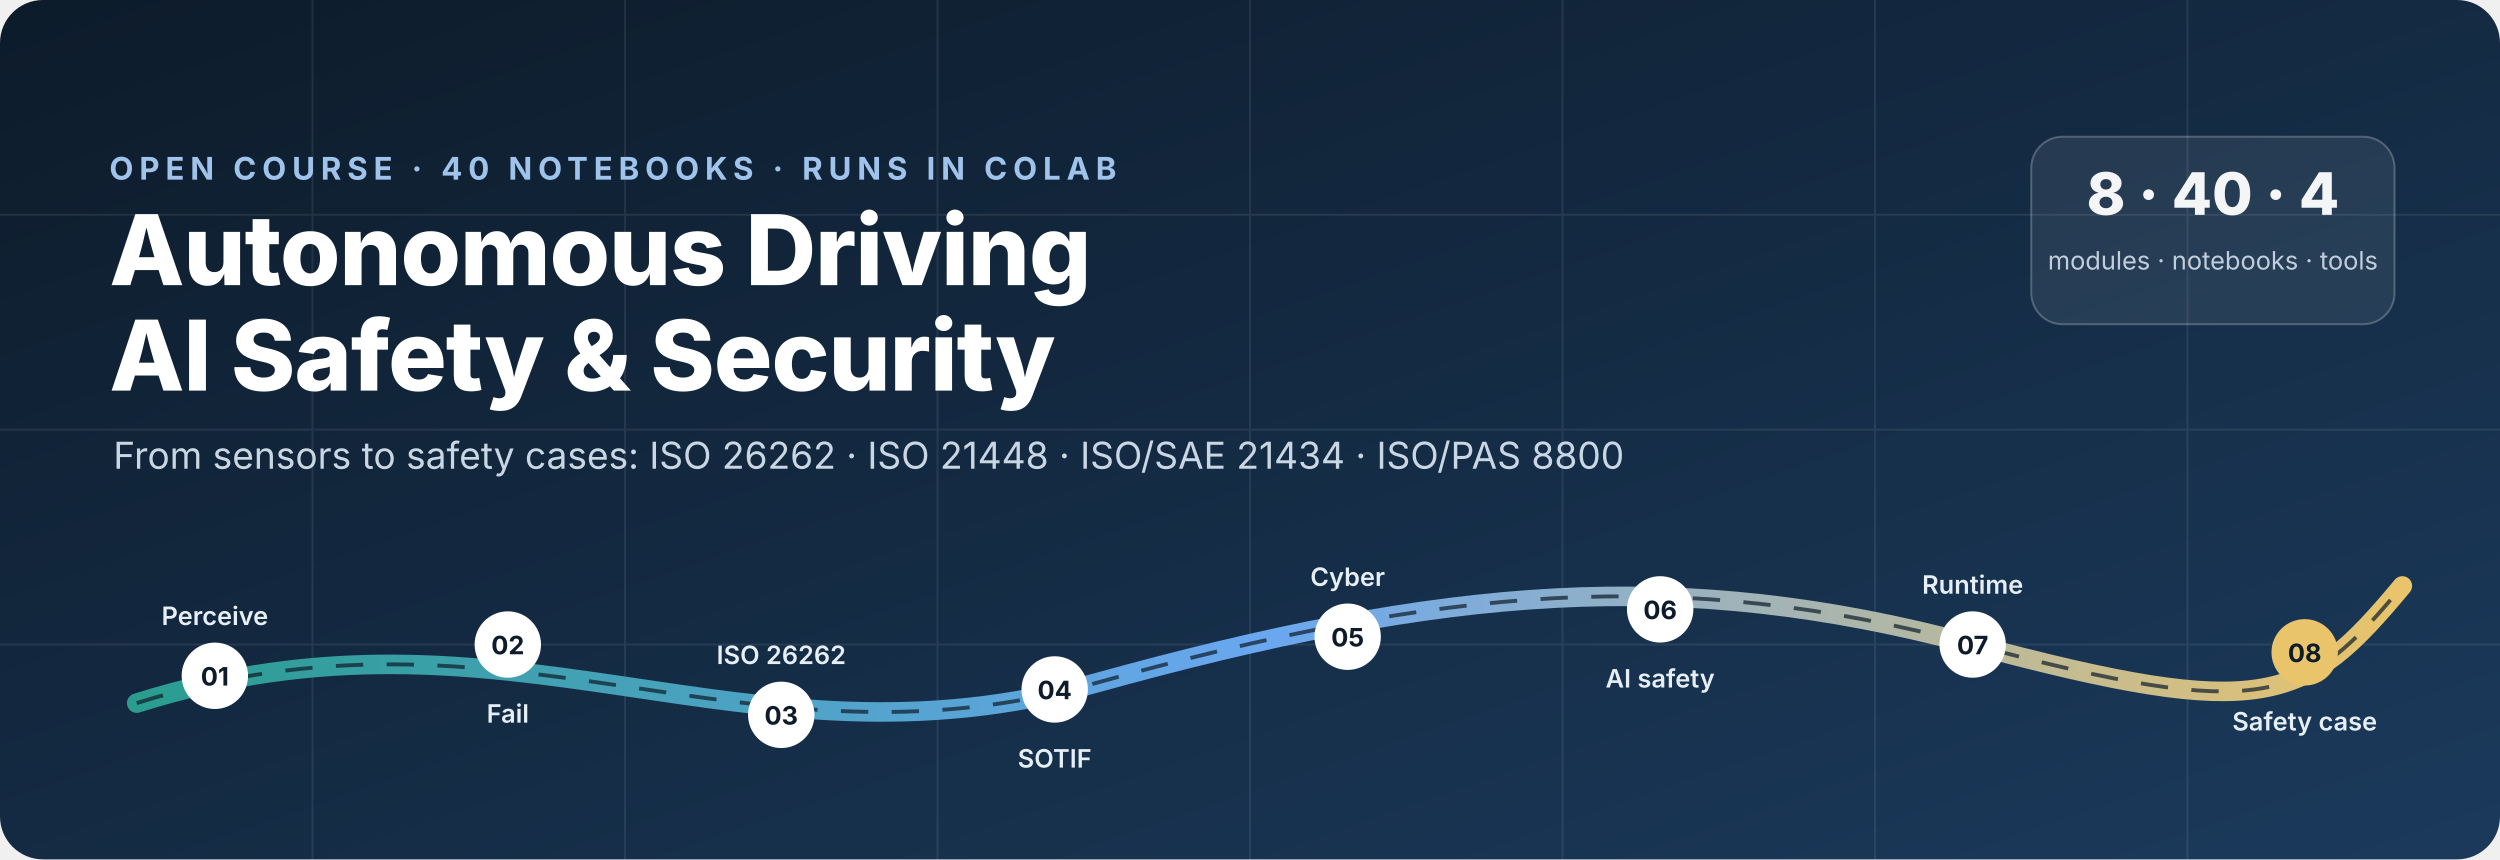
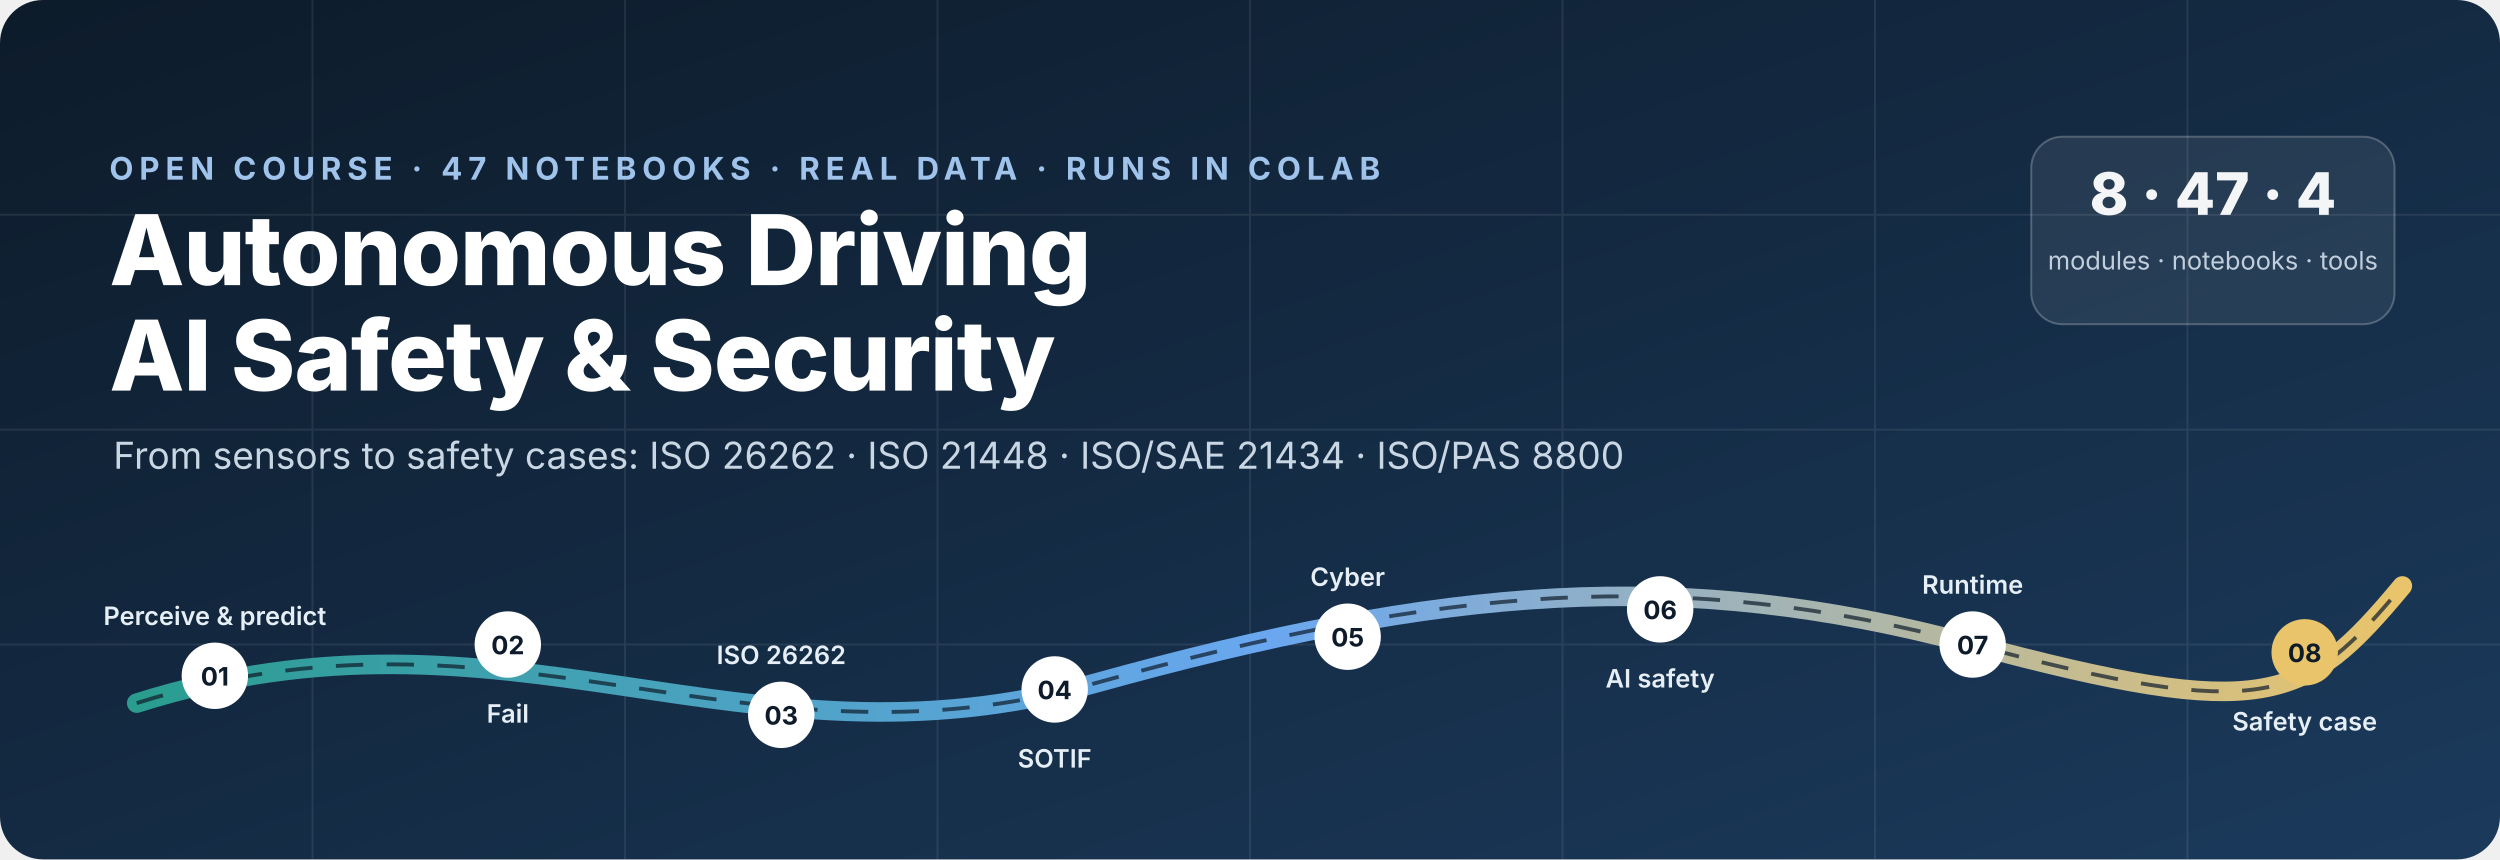
<svg xmlns="http://www.w3.org/2000/svg" viewBox="0 0 1280 440" role="img" aria-labelledby="bt bd" font-family="Inter, system-ui, -apple-system, Segoe UI, Roboto, Helvetica, Arial, sans-serif">
  <defs>
    <linearGradient id="bg" x1="0" y1="0" x2="1" y2="1">
      <stop offset="0" stop-color="#0d1b2a" />
      <stop offset="1" stop-color="#1b3a5c" />
    </linearGradient>
    <linearGradient id="road" x1="0" y1="0" x2="1" y2="0">
      <stop offset="0" stop-color="#2a9d8f" />
      <stop offset=".5" stop-color="#6aa7f0" />
      <stop offset="1" stop-color="#e9c46a" />
    </linearGradient>
  </defs>
  <rect width="1280" height="440" rx="22" fill="url(#bg)" />
  <g opacity=".08" stroke="#fff">
    <path d="M0 110 H1280 M0 220 H1280 M0 330 H1280" />
    <path d="M160 0 V440 M320 0 V440 M480 0 V440 M640 0 V440 M800 0 V440 M960 0 V440 M1120 0 V440" />
  </g>
-   <text x="56" y="92" fill="#9fc3ea" font-size="16" font-weight="700" letter-spacing="3">OPEN COURSE · 40 NOTEBOOKS · RUNS IN COLAB</text>
+   <text x="56" y="92" fill="#9fc3ea" font-size="16" font-weight="700" letter-spacing="3">OPEN COURSE · 47 NOTEBOOKS · REAL DATA · RUNS IN COLAB</text>
  <text x="56" y="146" fill="#ffffff" font-size="50" font-weight="800" letter-spacing="-.5">Autonomous Driving</text>
  <text x="56" y="200" fill="#ffffff" font-size="50" font-weight="800" letter-spacing="-.5">AI Safety &amp; Security</text>
  <text x="58" y="240" fill="#c9d6e3" font-size="19">From sensors to safety cases: ISO 26262 · ISO 21448 · ISO/SAE 21434 · ISO/PAS 8800</text>
  <path id="r" d="M70 360 C 260 300, 380 400, 560 350 S 860 290, 1010 330 S 1180 360, 1230 300" fill="none" stroke="url(#road)" stroke-width="10" stroke-linecap="round" />
  <path d="M70 360 C 260 300, 380 400, 560 350 S 860 290, 1010 330 S 1180 360, 1230 300" fill="none" stroke="#0d1b2a" stroke-width="2" stroke-dasharray="14 12" opacity=".7" />
  <g font-size="13" font-weight="700" text-anchor="middle">
    <g transform="translate(110 346)">
      <circle r="17" fill="#fff" />
      <text y="5" fill="#0d1b2a">01</text>
-       <text y="-26" fill="#e6eef6" font-weight="600">Perceive</text>
+       <text y="-26" fill="#e6eef6" font-weight="600">Perceive &amp; predict</text>
    </g>
    <g transform="translate(260 330)">
      <circle r="17" fill="#fff" />
      <text y="5" fill="#0d1b2a">02</text>
      <text y="40" fill="#e6eef6" font-weight="600">Fail</text>
    </g>
    <g transform="translate(400 366)">
      <circle r="17" fill="#fff" />
      <text y="5" fill="#0d1b2a">03</text>
      <text y="-26" fill="#e6eef6" font-weight="600">ISO 26262</text>
    </g>
    <g transform="translate(540 353)">
      <circle r="17" fill="#fff" />
      <text y="5" fill="#0d1b2a">04</text>
      <text y="40" fill="#e6eef6" font-weight="600">SOTIF</text>
    </g>
    <g transform="translate(690 326)">
      <circle r="17" fill="#fff" />
      <text y="5" fill="#0d1b2a">05</text>
      <text y="-26" fill="#e6eef6" font-weight="600">Cyber</text>
    </g>
    <g transform="translate(850 312)">
      <circle r="17" fill="#fff" />
      <text y="5" fill="#0d1b2a">06</text>
      <text y="40" fill="#e6eef6" font-weight="600">AI safety</text>
    </g>
    <g transform="translate(1010 330)">
      <circle r="17" fill="#fff" />
      <text y="5" fill="#0d1b2a">07</text>
      <text y="-26" fill="#e6eef6" font-weight="600">Runtime</text>
    </g>
    <g transform="translate(1180 334)">
      <circle r="17" fill="#e9c46a" />
      <text y="5" fill="#0d1b2a">08</text>
      <text y="40" fill="#e6eef6" font-weight="600">Safety case</text>
    </g>
  </g>
  <g transform="translate(1040 70)" opacity=".95">
    <rect x="0" y="0" width="186" height="96" rx="16" fill="#ffffff" fill-opacity=".08" stroke="#ffffff" stroke-opacity=".25" />
-     <text x="93" y="40" text-anchor="middle" fill="#ffffff" font-size="30" font-weight="800">8 · 40 · 4</text>
+     <text x="93" y="40" text-anchor="middle" fill="#ffffff" font-size="30" font-weight="800">8 · 47 · 4</text>
    <text x="93" y="68" text-anchor="middle" fill="#c9d6e3" font-size="13">modules · notebooks · tools</text>
  </g>
</svg>
